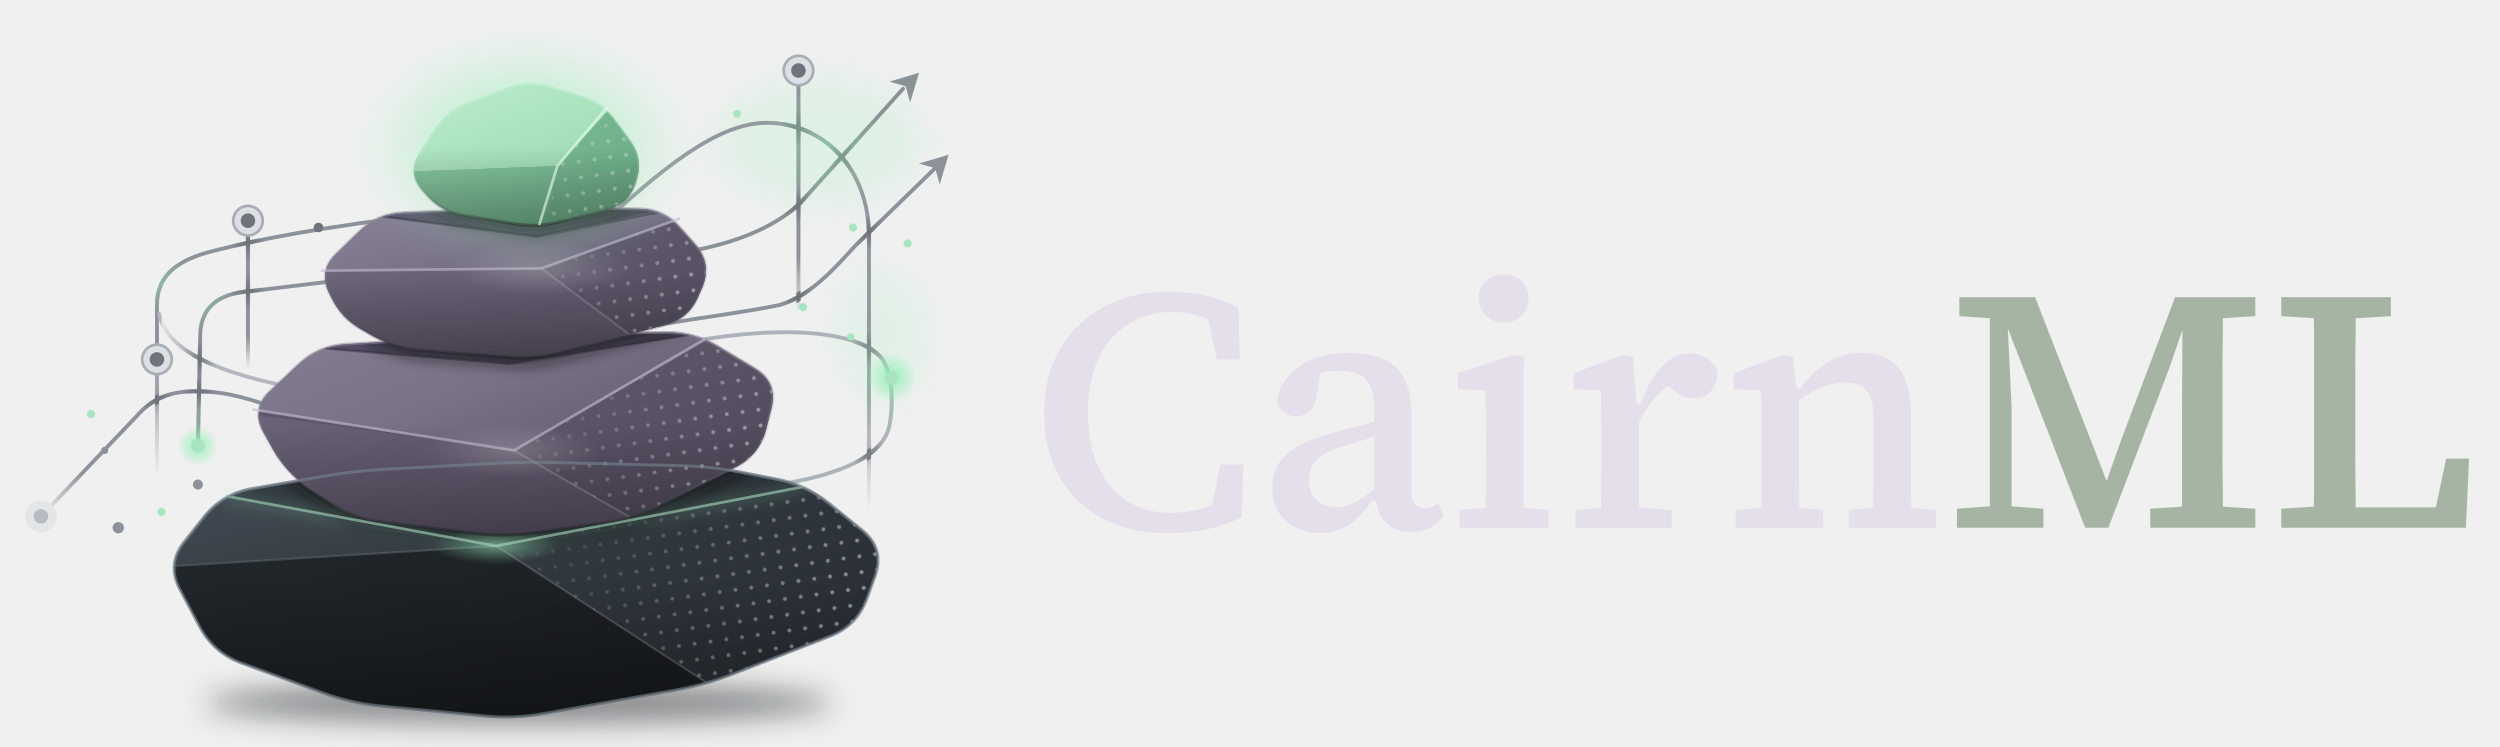
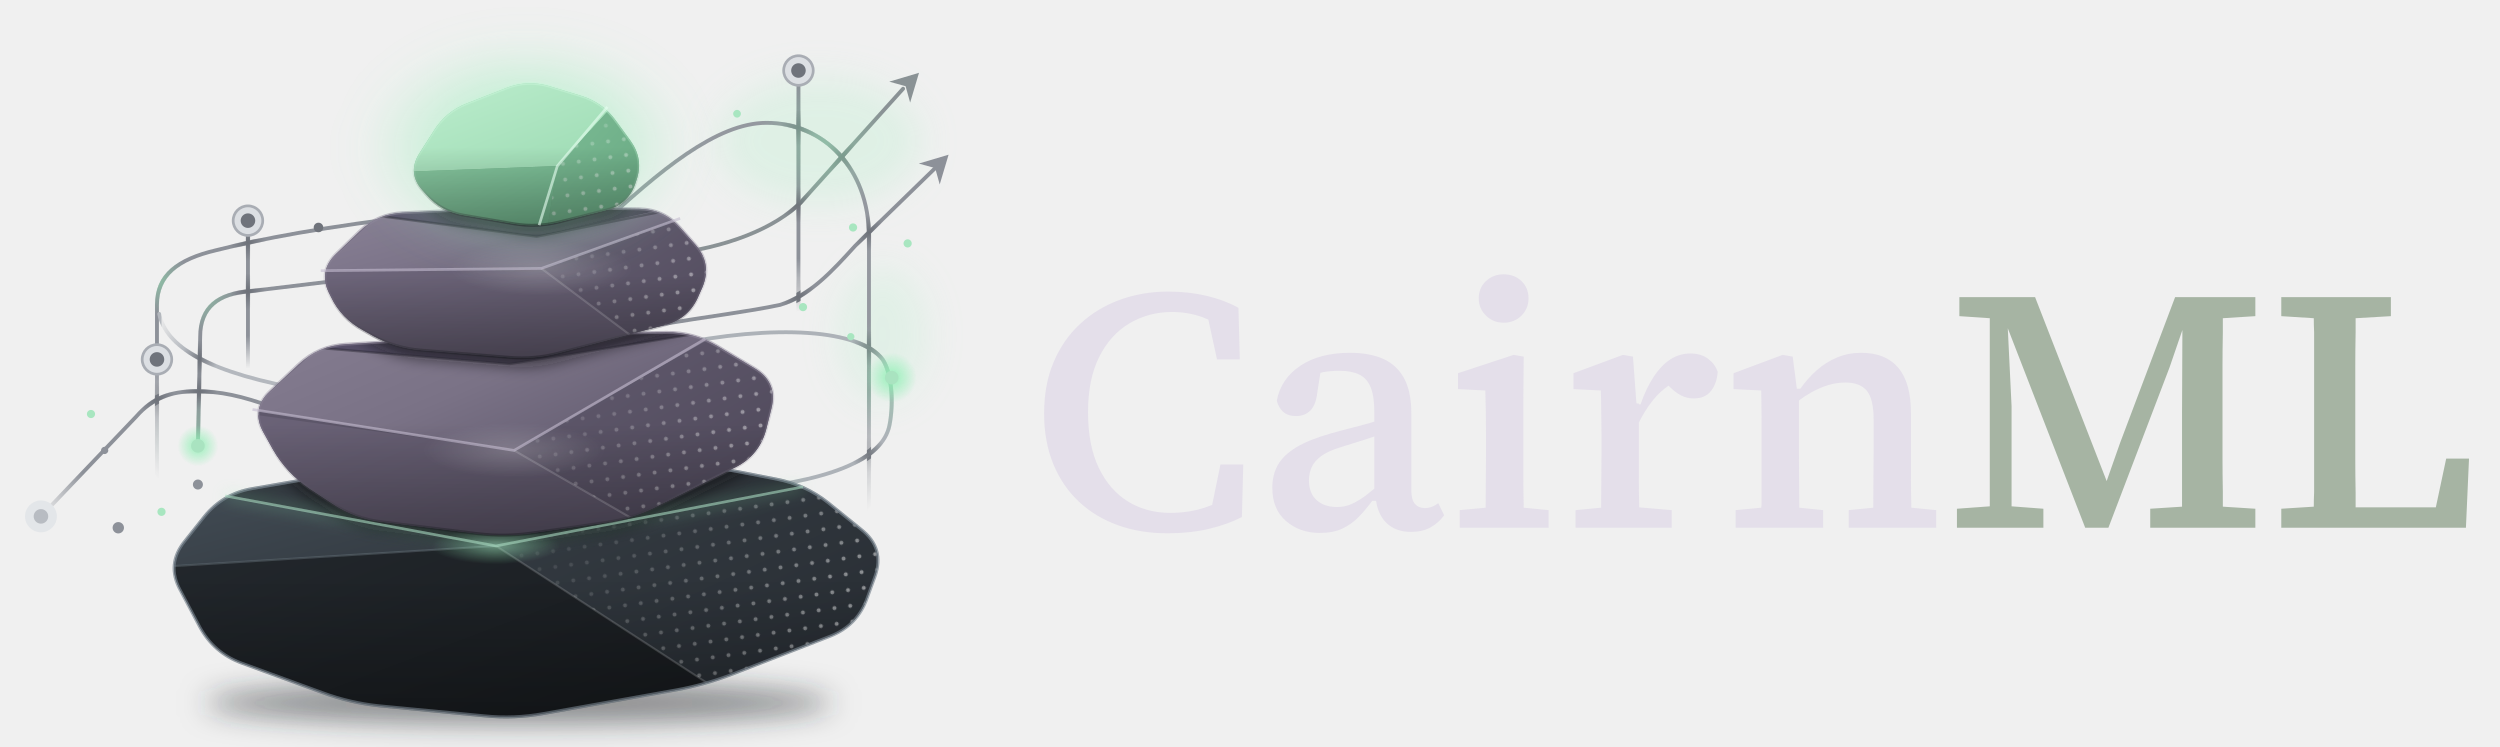
<svg xmlns="http://www.w3.org/2000/svg" xmlns:xlink="http://www.w3.org/1999/xlink" viewBox="40 188 1099 328" width="1099" height="328" role="img" aria-label="CairnML">
  <defs>
    <linearGradient id="bg" x1="0" y1="0" x2="0" y2="1">
      <stop offset="0" stop-color="#f6f8fb" />
      <stop offset="1" stop-color="#eef1f5" />
    </linearGradient>
    <linearGradient id="wordGreen" x1="0" y1="0" x2="0" y2="1">
      <stop offset="0" stop-color="#a9b8a6" />
      <stop offset="1" stop-color="#a6b4a3" />
    </linearGradient>
    <radialGradient id="glow" cx="0.5" cy="0.5" r="0.5">
      <stop offset="0" stop-color="#8ff0b4" stop-opacity="0.75" />
      <stop offset="1" stop-color="#8ff0b4" stop-opacity="0" />
    </radialGradient>
    <radialGradient id="dotGlow" cx="0.5" cy="0.5" r="0.5">
      <stop offset="0" stop-color="#8ff0b4" stop-opacity="0.9" />
      <stop offset="1" stop-color="#8ff0b4" stop-opacity="0" />
    </radialGradient>
    <filter id="blur6" x="-30%" y="-100%" width="160%" height="300%">
      <feGaussianBlur stdDeviation="6" />
    </filter>
    <filter id="blur2" x="-20%" y="-20%" width="140%" height="140%">
      <feGaussianBlur stdDeviation="1.2" />
    </filter>
    <pattern id="dots" width="6" height="6" patternUnits="userSpaceOnUse">
      <circle cx="3" cy="3" r="0.9" fill="#ffffff" fill-opacity="0.45" />
    </pattern>
    <pattern id="dotsGrey" width="8" height="8" patternUnits="userSpaceOnUse">
      <circle cx="4" cy="4" r="1" fill="#9aa0aa" fill-opacity="0.55" />
    </pattern>
    <pattern id="grid" width="7" height="7" patternUnits="userSpaceOnUse">
      <path d="M7,0 H0 V7" fill="none" stroke="#8b9099" stroke-width="0.6" />
    </pattern>
    <linearGradient id="sTop1" x1="0" y1="0" x2="1" y2="0.4">
      <stop offset="0" stop-color="#363d44" />
      <stop offset="1" stop-color="#2a2f35" />
    </linearGradient>
    <linearGradient id="sLeft1" x1="0" y1="0" x2="1" y2="1">
      <stop offset="0" stop-color="#454f58" />
      <stop offset="1" stop-color="#323940" />
    </linearGradient>
    <linearGradient id="sBot1" x1="0" y1="0" x2="1" y2="1">
      <stop offset="0" stop-color="#23282d" />
      <stop offset="1" stop-color="#16191c" />
    </linearGradient>
    <linearGradient id="sRight1" x1="0" y1="0" x2="1" y2="1">
      <stop offset="0" stop-color="#353c43" />
      <stop offset="1" stop-color="#262b31" />
    </linearGradient>
    <linearGradient id="sTop2" x1="0" y1="0" x2="1" y2="0">
      <stop offset="0" stop-color="#57506a" />
      <stop offset="1" stop-color="#474152" />
    </linearGradient>
    <linearGradient id="sSlope2" x1="0" y1="0" x2="1" y2="0.6">
      <stop offset="0" stop-color="#857d91" />
      <stop offset="0.55" stop-color="#7a7286" />
      <stop offset="1" stop-color="#655e72" />
    </linearGradient>
    <linearGradient id="sLeft2" x1="0" y1="0" x2="1" y2="1">
      <stop offset="0" stop-color="#6c6479" />
      <stop offset="1" stop-color="#554e60" />
    </linearGradient>
    <linearGradient id="sRight2" x1="0" y1="0" x2="1" y2="1">
      <stop offset="0" stop-color="#635c70" />
      <stop offset="1" stop-color="#4b4556" />
    </linearGradient>
    <linearGradient id="sTop3" x1="0" y1="0" x2="1" y2="0">
      <stop offset="0" stop-color="#5b546d" />
      <stop offset="1" stop-color="#4a4455" />
    </linearGradient>
    <linearGradient id="sSlope3" x1="0" y1="0" x2="1" y2="0.6">
      <stop offset="0" stop-color="#8a8296" />
      <stop offset="0.55" stop-color="#7d758a" />
      <stop offset="1" stop-color="#696276" />
    </linearGradient>
    <linearGradient id="sLeft3" x1="0" y1="0" x2="1" y2="1">
      <stop offset="0" stop-color="#6f677c" />
      <stop offset="1" stop-color="#585163" />
    </linearGradient>
    <linearGradient id="sRight3" x1="0" y1="0" x2="1" y2="1">
      <stop offset="0" stop-color="#655e72" />
      <stop offset="1" stop-color="#4d4758" />
    </linearGradient>
    <linearGradient id="gTop" x1="0" y1="0" x2="0.8" y2="1">
      <stop offset="0" stop-color="#c4f2d4" />
      <stop offset="1" stop-color="#9fdcb5" />
    </linearGradient>
    <linearGradient id="gLeft" x1="0" y1="0" x2="1" y2="1">
      <stop offset="0" stop-color="#8ccca4" />
      <stop offset="1" stop-color="#6aae86" />
    </linearGradient>
    <linearGradient id="gRight" x1="0" y1="0" x2="1" y2="1">
      <stop offset="0" stop-color="#7dbd96" />
      <stop offset="1" stop-color="#5f9f79" />
    </linearGradient>
    <linearGradient id="underShade" x1="0" y1="0" x2="0" y2="1">
      <stop offset="0.45" stop-color="#000" stop-opacity="0" />
      <stop offset="1" stop-color="#000" stop-opacity="0.28" />
    </linearGradient>
    <radialGradient id="sheen" cx="0.5" cy="0.5" r="0.5">
      <stop offset="0" stop-color="#ffffff" stop-opacity="0.45" />
      <stop offset="1" stop-color="#ffffff" stop-opacity="0" />
    </radialGradient>
    <radialGradient id="greenFlare" cx="0.5" cy="0.5" r="0.5">
      <stop offset="0" stop-color="#b6ffd6" stop-opacity="0.9" />
      <stop offset="1" stop-color="#8ff0b4" stop-opacity="0" />
    </radialGradient>
    <radialGradient id="blob" cx="0.5" cy="0.5" r="0.5">
      <stop offset="0" stop-color="#fff" />
      <stop offset="1" stop-color="#fff" stop-opacity="0" />
    </radialGradient>
    <pattern id="dotsS" width="7" height="7" patternUnits="userSpaceOnUse" patternTransform="rotate(-8)">
      <circle cx="3.5" cy="3.5" r="0.9" fill="#ffffff" fill-opacity="0.55" />
    </pattern>
    <filter id="soft2" x="-20%" y="-50%" width="140%" height="200%">
      <feGaussianBlur stdDeviation="2" />
    </filter>
    <filter id="soft3" x="-50%" y="-50%" width="200%" height="200%">
      <feGaussianBlur stdDeviation="3" />
    </filter>
    <filter id="soft8" x="-50%" y="-50%" width="200%" height="200%">
      <feGaussianBlur stdDeviation="8" />
    </filter>
    <path id="b1" d="M119.2,447.4 Q113.0,436.0 121.2,425.9 L129.8,415.1 Q138.0,405.0 150.8,402.8 L183.2,397.2 Q196.0,395.0 209.0,394.3 L257.0,391.7 Q270.0,391.0 283.0,391.3 L339.0,392.7 Q352.0,393.0 364.8,395.4 L381.2,398.6 Q394.0,401.0 404.2,409.1 L418.8,420.9 Q429.0,429.0 424.7,441.3 L421.3,450.7 Q417.0,463.0 404.9,467.7 L362.1,484.3 Q350.0,489.0 337.2,491.3 L278.8,501.7 Q266.0,504.0 253.1,502.7 L206.9,498.3 Q194.0,497.0 181.8,492.5 L146.2,479.5 Q134.0,475.0 127.8,463.6 Z" />
    <path id="t1" d="M120,370 L430,370 L394,402 L258,428 L138,406 Z" />
    <clipPath id="clip1">
      <use xlink:href="#b1" />
    </clipPath>
    <linearGradient id="dotFade1" gradientUnits="userSpaceOnUse" x1="258" y1="391" x2="419" y2="500">
      <stop offset="0" stop-color="#fff" stop-opacity="0" />
      <stop offset="0.35" stop-color="#fff" stop-opacity="0.25" />
      <stop offset="1" stop-color="#fff" stop-opacity="1" />
    </linearGradient>
    <mask id="dotMask1" maskUnits="userSpaceOnUse" x="0" y="0" width="1195" height="896">
      <rect x="113" y="391" width="316" height="113" fill="url(#dotFade1)" />
    </mask>
    <linearGradient id="rim1" gradientUnits="userSpaceOnUse" x1="0" y1="391" x2="0" y2="504">
      <stop offset="0" stop-color="#56606a" stop-opacity="0.55" />
      <stop offset="0.55" stop-color="#56606a" stop-opacity="0.2" />
      <stop offset="1" stop-color="#14161a" stop-opacity="0.45" />
    </linearGradient>
    <path id="b2" d="M156.0,378.4 Q150.0,368.0 158.8,359.8 L171.2,348.2 Q180.0,340.0 192.0,339.3 L253.0,335.7 Q265.0,335.0 277.0,334.9 L333.0,334.1 Q345.0,334.0 355.3,340.1 L371.7,349.9 Q382.0,356.0 379.1,367.6 L376.9,376.4 Q374.0,388.0 363.3,393.4 L328.7,410.6 Q318.0,416.0 306.1,417.7 L273.9,422.3 Q262.0,424.0 250.1,422.6 L207.9,417.4 Q196.0,416.0 186.0,409.3 L176.0,402.7 Q166.0,396.0 160.0,385.6 Z" />
    <path id="t2" d="M170,316 L360,316 L345,335 L264,348 L180,341 Z" />
    <clipPath id="clip2">
      <use xlink:href="#b2" />
    </clipPath>
    <linearGradient id="dotFade2" gradientUnits="userSpaceOnUse" x1="266" y1="334" x2="372" y2="420">
      <stop offset="0" stop-color="#fff" stop-opacity="0" />
      <stop offset="0.35" stop-color="#fff" stop-opacity="0.25" />
      <stop offset="1" stop-color="#fff" stop-opacity="1" />
    </linearGradient>
    <mask id="dotMask2" maskUnits="userSpaceOnUse" x="0" y="0" width="1195" height="896">
      <rect x="150" y="334" width="232" height="90" fill="url(#dotFade2)" />
    </mask>
    <linearGradient id="rim2" gradientUnits="userSpaceOnUse" x1="0" y1="334" x2="0" y2="424">
      <stop offset="0" stop-color="#8f879b" stop-opacity="0.55" />
      <stop offset="0.55" stop-color="#8f879b" stop-opacity="0.2" />
      <stop offset="1" stop-color="#14161a" stop-opacity="0.45" />
    </linearGradient>
    <path id="b3" d="M184.5,316.5 Q180.0,307.0 187.9,299.4 L198.1,289.6 Q206.0,282.0 217.0,281.5 L261.0,279.5 Q272.0,279.0 283.0,279.2 L321.0,279.8 Q332.0,280.0 339.2,288.3 L345.8,295.7 Q353.0,304.0 348.8,314.2 L347.2,317.8 Q343.0,328.0 332.4,330.8 L285.6,343.2 Q275.0,346.0 264.0,345.1 L225.0,341.9 Q214.0,341.0 204.3,335.8 L199.7,333.2 Q190.0,328.0 185.5,318.5 Z" />
    <path id="t3" d="M200,262 L340,262 L332,280 L276,292 L206,283 Z" />
    <clipPath id="clip3">
      <use xlink:href="#b3" />
    </clipPath>
    <linearGradient id="dotFade3" gradientUnits="userSpaceOnUse" x1="278" y1="279" x2="343" y2="342">
      <stop offset="0" stop-color="#fff" stop-opacity="0" />
      <stop offset="0.35" stop-color="#fff" stop-opacity="0.25" />
      <stop offset="1" stop-color="#fff" stop-opacity="1" />
    </linearGradient>
    <mask id="dotMask3" maskUnits="userSpaceOnUse" x="0" y="0" width="1195" height="896">
      <rect x="180" y="279" width="173" height="67" fill="url(#dotFade3)" />
    </mask>
    <linearGradient id="rim3" gradientUnits="userSpaceOnUse" x1="0" y1="279" x2="0" y2="346">
      <stop offset="0" stop-color="#8f879b" stop-opacity="0.55" />
      <stop offset="0.55" stop-color="#8f879b" stop-opacity="0.2" />
      <stop offset="1" stop-color="#14161a" stop-opacity="0.45" />
    </linearGradient>
    <path id="b4" d="M225.6,271.5 Q219.0,264.0 224.3,255.5 L230.7,245.5 Q236.0,237.0 245.3,233.4 L262.7,226.6 Q272.0,223.0 281.6,225.9 L295.4,230.1 Q305.0,233.0 310.8,241.1 L317.2,249.9 Q323.0,258.0 319.8,267.1 L319.2,268.9 Q316.0,278.0 306.3,280.4 L285.7,285.6 Q276.0,288.0 266.1,286.4 L243.9,282.6 Q234.0,281.0 227.4,273.5 Z" />
    <path id="t4" d="M205,264 L236,237 L272,215 L306,227 L308,236 L285,261 Z" />
    <clipPath id="clip4">
      <use xlink:href="#b4" />
    </clipPath>
    <linearGradient id="dotFade4" gradientUnits="userSpaceOnUse" x1="285" y1="223" x2="313" y2="284">
      <stop offset="0" stop-color="#fff" stop-opacity="0" />
      <stop offset="0.35" stop-color="#fff" stop-opacity="0.25" />
      <stop offset="1" stop-color="#fff" stop-opacity="1" />
    </linearGradient>
    <mask id="dotMask4" maskUnits="userSpaceOnUse" x="0" y="0" width="1195" height="896">
      <rect x="219" y="223" width="104" height="65" fill="url(#dotFade4)" />
    </mask>
    <linearGradient id="rim4" gradientUnits="userSpaceOnUse" x1="0" y1="223" x2="0" y2="288">
      <stop offset="0" stop-color="#c9f5d9" stop-opacity="0.55" />
      <stop offset="0.55" stop-color="#c9f5d9" stop-opacity="0.2" />
      <stop offset="1" stop-color="#14161a" stop-opacity="0.45" />
    </linearGradient>
    <g id="cairnMark">
      <g id="stone1">
        <g clip-path="url(#clip1)">
          <use xlink:href="#b1" fill="url(#sRight1)" />
          <path d="M120,370 L430,370 L394,402 L258,428 L138,406 Z" fill="url(#sTop1)" />
          <path d="M95,438 L125,395 L138,406 L258,428 Z" fill="url(#sLeft1)" />
          <path d="M95,438 L258,428 L352,489 L270,525 L100,505 Z" fill="url(#sBot1)" />
          <path d="M258,428 L394,402 L445,430 L430,490 L352,489 Z" fill="url(#sRight1)" />
          <g mask="url(#dotMask1)">
            <path d="M258,428 L394,402 L445,430 L430,490 L352,489 Z" fill="url(#dotsS)" />
          </g>
          <use xlink:href="#b1" fill="url(#underShade)" />
          <use xlink:href="#b2" transform="translate(0,4)" fill="#0b0c0f" opacity="0.5" filter="url(#soft3)" />
          <path d="M258,428 L352,489" fill="none" stroke="#ffffff" stroke-width="0.9" stroke-opacity="0.16" />
          <path d="M114,437 L258,428" fill="none" stroke="#7d8a92" stroke-width="0.9" stroke-opacity="0.35" />
        </g>
        <use xlink:href="#b1" fill="none" stroke="url(#rim1)" stroke-width="1.3" />
+         <use xlink:href="#b1" fill="none" stroke="#7c8893" stroke-opacity="0.55" stroke-width="1.3" />
        <path d="M139,406 L258,428 L393,402" fill="none" stroke="#8ff0b4" stroke-width="4" opacity="0.2" filter="url(#soft3)" />
        <ellipse cx="258" cy="428" rx="28" ry="8" fill="url(#greenFlare)" opacity="0.5" />
        <path d="M139,406 L258,428 L393,402" fill="none" stroke="#a9d9c0" stroke-width="1.2" stroke-linejoin="round" stroke-opacity="0.6" />
      </g>
      <g id="stone2">
        <g clip-path="url(#clip2)">
          <use xlink:href="#b2" fill="url(#sRight2)" />
          <path d="M170,316 L360,316 L345,335 L264,348 L180,341 Z" fill="url(#sTop2)" />
          <path d="M180,341 L264,348 L345,335 L352,337 L266,386 L150,368 Z" fill="url(#sSlope2)" />
          <path d="M135,368 L266,386 L318,416 L262,446 L150,421 Z" fill="url(#sLeft2)" />
          <path d="M266,386 L352,337 L400,356 L395,411 L318,416 Z" fill="url(#sRight2)" />
          <g mask="url(#dotMask2)">
            <path d="M266,386 L352,337 L400,356 L395,411 L318,416 Z" fill="url(#dotsS)" />
          </g>
          <use xlink:href="#b2" fill="url(#underShade)" />
          <use xlink:href="#b3" transform="translate(0,4)" fill="#0b0c0f" opacity="0.5" filter="url(#soft3)" />
          <ellipse cx="266" cy="386" rx="40" ry="12" fill="url(#sheen)" opacity="0.4" />
          <path d="M181,341 L264,348 L344,335" fill="none" stroke="#2c2834" stroke-width="1.1" stroke-opacity="0.45" />
          <path d="M266,386 L318,416" fill="none" stroke="#ffffff" stroke-width="0.9" stroke-opacity="0.16" />
        </g>
        <use xlink:href="#b2" fill="none" stroke="url(#rim2)" stroke-width="1.3" />
        <path d="M151,368 L266,386 L350,337" fill="none" stroke="#c4bdd0" stroke-width="1.2" stroke-linejoin="round" stroke-opacity="0.6" />
      </g>
      <g id="stone3">
        <g clip-path="url(#clip3)">
          <use xlink:href="#b3" fill="url(#sRight3)" />
          <path d="M200,262 L340,262 L332,280 L276,292 L206,283 Z" fill="url(#sTop3)" />
          <path d="M206,283 L276,292 L332,280 L340,284 L278,306 L180,307 Z" fill="url(#sSlope3)" />
          <path d="M165,307 L278,306 L318,336 L275,362 L185,347 Z" fill="url(#sLeft3)" />
          <path d="M278,306 L340,284 L370,304 L358,347 L318,336 Z" fill="url(#sRight3)" />
          <g mask="url(#dotMask3)">
            <path d="M278,306 L340,284 L370,304 L358,347 L318,336 Z" fill="url(#dotsS)" />
          </g>
          <use xlink:href="#b3" fill="url(#underShade)" />
          <use xlink:href="#b4" transform="translate(0,4)" fill="#0b0c0f" opacity="0.5" filter="url(#soft3)" />
          <ellipse cx="278" cy="306" rx="40" ry="12" fill="url(#sheen)" opacity="0.4" />
          <path d="M207,283 L276,292 L331,281" fill="none" stroke="#2c2834" stroke-width="1.1" stroke-opacity="0.45" />
          <path d="M278,306 L318,336" fill="none" stroke="#ffffff" stroke-width="0.9" stroke-opacity="0.16" />
        </g>
        <use xlink:href="#b3" fill="none" stroke="url(#rim3)" stroke-width="1.3" />
        <path d="M181,307 L278,306 L339,284" fill="none" stroke="#c4bdd0" stroke-width="1.2" stroke-linejoin="round" stroke-opacity="0.6" />
      </g>
      <ellipse cx="271" cy="253" rx="75" ry="50" fill="url(#glow)" filter="url(#soft8)" />
      <g id="stone4">
        <g clip-path="url(#clip4)">
          <use xlink:href="#b4" fill="url(#gRight)" />
          <path d="M205,264 L236,237 L272,215 L306,227 L308,236 L285,261 Z" fill="url(#gTop)" />
          <path d="M205,264 L285,261 L278,305 L215,300 Z" fill="url(#gLeft)" />
          <path d="M285,261 L308,236 L338,260 L322,305 L278,305 Z" fill="url(#gRight)" />
          <g mask="url(#dotMask4)">
            <path d="M285,261 L308,236 L338,260 L322,305 L278,305 Z" fill="url(#dotsS)" />
          </g>
          <use xlink:href="#b4" fill="url(#underShade)" />
        </g>
        <use xlink:href="#b4" fill="none" stroke="url(#rim4)" stroke-width="1.3" />
        <path d="M307,235 L285,261 L277,287" fill="none" stroke="#e8fff1" stroke-width="1.2" stroke-linejoin="round" stroke-opacity="0.6" />
      </g>
    </g>
    <linearGradient id="lf0" gradientUnits="userSpaceOnUse" x1="58.0" y1="415.0" x2="160.0" y2="367.0">
      <stop offset="0" stop-color="#fff" stop-opacity="0" />
      <stop offset="0.22" stop-color="#fff" />
      <stop offset="0.78" stop-color="#fff" />
      <stop offset="1" stop-color="#fff" stop-opacity="1" />
    </linearGradient>
    <linearGradient id="lf1" gradientUnits="userSpaceOnUse" x1="109.0" y1="398.0" x2="230.0" y2="282.0">
      <stop offset="0" stop-color="#fff" stop-opacity="0" />
      <stop offset="0.22" stop-color="#fff" />
      <stop offset="0.78" stop-color="#fff" />
      <stop offset="1" stop-color="#fff" stop-opacity="1" />
    </linearGradient>
    <linearGradient id="lf2" gradientUnits="userSpaceOnUse" x1="110.0" y1="326.0" x2="178.0" y2="360.0">
      <stop offset="0" stop-color="#fff" stop-opacity="0" />
      <stop offset="0.22" stop-color="#fff" />
      <stop offset="0.78" stop-color="#fff" />
      <stop offset="1" stop-color="#fff" stop-opacity="1" />
    </linearGradient>
    <linearGradient id="lf3" gradientUnits="userSpaceOnUse" x1="127.0" y1="384.0" x2="208.0" y2="309.0">
      <stop offset="0" stop-color="#fff" stop-opacity="1" />
      <stop offset="0.22" stop-color="#fff" />
      <stop offset="0.78" stop-color="#fff" />
      <stop offset="1" stop-color="#fff" stop-opacity="1" />
    </linearGradient>
    <linearGradient id="lf4" gradientUnits="userSpaceOnUse" x1="149.0" y1="285.0" x2="149.0" y2="350.0">
      <stop offset="0" stop-color="#fff" stop-opacity="1" />
      <stop offset="0.22" stop-color="#fff" />
      <stop offset="0.78" stop-color="#fff" />
      <stop offset="1" stop-color="#fff" stop-opacity="0" />
    </linearGradient>
    <linearGradient id="lf5" gradientUnits="userSpaceOnUse" x1="303.0" y1="288.0" x2="422.0" y2="412.0">
      <stop offset="0" stop-color="#fff" stop-opacity="1" />
      <stop offset="0.22" stop-color="#fff" />
      <stop offset="0.78" stop-color="#fff" />
      <stop offset="1" stop-color="#fff" stop-opacity="0" />
    </linearGradient>
    <linearGradient id="lf6" gradientUnits="userSpaceOnUse" x1="332.0" y1="300.0" x2="437.0" y2="227.0">
      <stop offset="0" stop-color="#fff" stop-opacity="1" />
      <stop offset="0.22" stop-color="#fff" />
      <stop offset="0.78" stop-color="#fff" />
      <stop offset="1" stop-color="#fff" stop-opacity="1" />
    </linearGradient>
    <linearGradient id="lf7" gradientUnits="userSpaceOnUse" x1="328.0" y1="331.0" x2="451.0" y2="262.0">
      <stop offset="0" stop-color="#fff" stop-opacity="1" />
      <stop offset="0.22" stop-color="#fff" />
      <stop offset="0.78" stop-color="#fff" />
      <stop offset="1" stop-color="#fff" stop-opacity="1" />
    </linearGradient>
    <linearGradient id="lf8" gradientUnits="userSpaceOnUse" x1="391.0" y1="219.0" x2="391.0" y2="325.0">
      <stop offset="0" stop-color="#fff" stop-opacity="1" />
      <stop offset="0.22" stop-color="#fff" />
      <stop offset="0.78" stop-color="#fff" />
      <stop offset="1" stop-color="#fff" stop-opacity="0" />
    </linearGradient>
    <linearGradient id="lf9" gradientUnits="userSpaceOnUse" x1="334.0" y1="340.0" x2="358.0" y2="404.0">
      <stop offset="0" stop-color="#fff" stop-opacity="1" />
      <stop offset="0.22" stop-color="#fff" />
      <stop offset="0.78" stop-color="#fff" />
      <stop offset="1" stop-color="#fff" stop-opacity="1" />
    </linearGradient>
    <mask id="lineFade" maskUnits="userSpaceOnUse" x="0" y="0" width="1195" height="896">
      <path d="M58,415 L100,371 C107,363 115,360 126,360 C137,360 146,362 160,367" fill="none" stroke="url(#lf0)" stroke-width="4" stroke-linecap="round" />
      <path d="M109,398 L109,322 C109,309 118,302 135,298 C155,293 180,288 230,282" fill="none" stroke="url(#lf1)" stroke-width="4" stroke-linecap="round" />
      <path d="M110,326 C113,340 130,352 178,360" fill="none" stroke="url(#lf2)" stroke-width="4" stroke-linecap="round" />
      <path d="M127,384 L128,336 C128,323 136,317 150,316 L208,309" fill="none" stroke="url(#lf3)" stroke-width="4" stroke-linecap="round" />
      <path d="M149,285 L149,350" fill="none" stroke="url(#lf4)" stroke-width="4" stroke-linecap="round" />
      <path d="M303,288 C330,263 355,242 377,242 C402,242 422,262 422,292 L422,412" fill="none" stroke="url(#lf5)" stroke-width="4" stroke-linecap="round" />
      <path d="M332,300 C360,297 381,288 392,277 L437,227" fill="none" stroke="url(#lf6)" stroke-width="4" stroke-linecap="round" />
      <path d="M328,331 C352,327 369,325 383,322 C396,318 406,307 416,296 L451,262" fill="none" stroke="url(#lf7)" stroke-width="4" stroke-linecap="round" />
      <path d="M391,219 L391,325" fill="none" stroke="url(#lf8)" stroke-width="4" stroke-linecap="round" />
      <path d="M334,340 C382,330 418,333 428,346 C432,352 433,365 431,375 C428,390 405,400 358,404" fill="none" stroke="url(#lf9)" stroke-width="4" stroke-linecap="round" />
    </mask>
    <mask id="crossMask" maskUnits="userSpaceOnUse" x="0" y="0" width="1195" height="896">
      <circle cx="109.0" cy="363.7" r="8" fill="url(#blob)" />
      <circle cx="127.5" cy="360.0" r="8" fill="url(#blob)" />
      <circle cx="149.0" cy="294.7" r="8" fill="url(#blob)" />
      <circle cx="127.8" cy="345.6" r="8" fill="url(#blob)" />
      <circle cx="149.0" cy="316.1" r="8" fill="url(#blob)" />
      <circle cx="410.0" cy="257.0" r="8" fill="url(#blob)" />
      <circle cx="422.0" cy="290.2" r="8" fill="url(#blob)" />
      <circle cx="391.0" cy="244.2" r="8" fill="url(#blob)" />
      <circle cx="422.0" cy="341.0" r="8" fill="url(#blob)" />
      <circle cx="422.0" cy="387.7" r="8" fill="url(#blob)" />
      <circle cx="391.0" cy="278.0" r="8" fill="url(#blob)" />
      <circle cx="391.0" cy="318.5" r="8" fill="url(#blob)" />
    </mask>
    <mask id="greenMask" maskUnits="userSpaceOnUse" x="0" y="0" width="1195" height="896">
      <circle cx="127" cy="384" r="22" fill="url(#blob)" />
      <circle cx="432" cy="354" r="26" fill="url(#blob)" />
      <circle cx="402" cy="252" r="30" fill="url(#blob)" />
      <circle cx="128" cy="318" r="16" fill="url(#blob)" />
      <circle cx="110" cy="312" r="14" fill="url(#blob)" />
    </mask>
  </defs>
  <g id="hero-symbol">
    <ellipse id="ground-shadow" cx="268" cy="497" rx="138" ry="9" fill="#1b2026" opacity="0.5" filter="url(#blur6)" />
    <ellipse cx="400" cy="250" rx="45" ry="28" fill="#8ff0b4" opacity="0.18" filter="url(#soft8)" />
    <ellipse cx="428" cy="335" rx="20" ry="30" fill="#8ff0b4" opacity="0.15" filter="url(#soft8)" />
    <g id="data-lines" mask="url(#lineFade)" fill="none" stroke-width="1.7" stroke-linecap="round" stroke-linejoin="round">
      <g id="lines-base">
        <path id="line-left-low" d="M58,415 L100,371 C107,363 115,360 126,360 C137,360 146,362 160,367" stroke="#8d9199" />
        <path id="line-left-loop" d="M109,398 L109,322 C109,309 118,302 135,298 C155,293 180,288 230,282" stroke="#8d9199" />
        <path id="line-left-faint" d="M110,326 C113,340 130,352 178,360" stroke="#b4b8be" />
        <path id="line-left-green" d="M127,384 L128,336 C128,323 136,317 150,316 L208,309" stroke="#8d9199" />
        <path id="line-left-stem" d="M149,285 L149,350" stroke="#8d9199" />
        <path id="line-right-loop" d="M303,288 C330,263 355,242 377,242 C402,242 422,262 422,292 L422,412" stroke="#94989f" />
        <path id="line-right-arrow1" d="M332,300 C360,297 381,288 392,277 L437,227" stroke="#8a9295" />
        <path id="line-right-arrow2" d="M328,331 C352,327 369,325 383,322 C396,318 406,307 416,296 L451,262" stroke="#8d9199" />
        <path id="line-right-stem" d="M391,219 L391,325" stroke="#8d9199" />
        <path id="line-right-green" d="M334,340 C382,330 418,333 428,346 C432,352 433,365 431,375 C428,390 405,400 358,404" stroke="#adb2b8" />
      </g>
      <g id="lines-cross-shade" mask="url(#crossMask)" stroke="#62666e" stroke-width="1.9" opacity="0.75">
        <path d="M58,415 L100,371 C107,363 115,360 126,360 C137,360 146,362 160,367" />
        <path d="M109,398 L109,322 C109,309 118,302 135,298 C155,293 180,288 230,282" />
        <path d="M110,326 C113,340 130,352 178,360" />
        <path d="M127,384 L128,336 C128,323 136,317 150,316 L208,309" />
        <path d="M149,285 L149,350" />
        <path d="M303,288 C330,263 355,242 377,242 C402,242 422,262 422,292 L422,412" />
        <path d="M332,300 C360,297 381,288 392,277 L437,227" />
        <path d="M328,331 C352,327 369,325 383,322 C396,318 406,307 416,296 L451,262" />
        <path d="M391,219 L391,325" />
        <path d="M334,340 C382,330 418,333 428,346 C432,352 433,365 431,375 C428,390 405,400 358,404" />
      </g>
      <g id="lines-green-tint" mask="url(#greenMask)" stroke="#8fd6ac" stroke-width="1.8" opacity="0.6">
        <path d="M58,415 L100,371 C107,363 115,360 126,360 C137,360 146,362 160,367" />
        <path d="M109,398 L109,322 C109,309 118,302 135,298 C155,293 180,288 230,282" />
        <path d="M110,326 C113,340 130,352 178,360" />
        <path d="M127,384 L128,336 C128,323 136,317 150,316 L208,309" />
        <path d="M149,285 L149,350" />
        <path d="M303,288 C330,263 355,242 377,242 C402,242 422,262 422,292 L422,412" />
        <path d="M332,300 C360,297 381,288 392,277 L437,227" />
        <path d="M328,331 C352,327 369,325 383,322 C396,318 406,307 416,296 L451,262" />
        <path d="M391,219 L391,325" />
        <path d="M334,340 C382,330 418,333 428,346 C432,352 433,365 431,375 C428,390 405,400 358,404" />
      </g>
    </g>
    <path d="M444.0,220.0 L440.1,233.1 L438.1,225.9 L430.9,223.9 Z" fill="#8a9295" />
    <path d="M457.0,256.0 L453.1,269.1 L451.1,261.9 L443.9,259.9 Z" fill="#8d9199" />
    <g id="line-nodes">
      <circle cx="58" cy="415" r="7" fill="#e3e6e9" />
      <circle cx="58" cy="415" r="3.2" fill="#b8bcc2" />
      <circle cx="109" cy="346" r="6.5" fill="#dcdfe3" />
      <circle cx="109" cy="346" r="6.5" fill="none" stroke="#a9adb4" stroke-width="1.2" />
      <circle cx="109" cy="346" r="3.2" fill="#6f737b" />
      <circle cx="149" cy="285" r="6.5" fill="#dcdfe3" />
      <circle cx="149" cy="285" r="6.5" fill="none" stroke="#a9adb4" stroke-width="1.2" />
      <circle cx="149" cy="285" r="3.2" fill="#6f737b" />
      <circle cx="391" cy="219" r="6.5" fill="#dcdfe3" />
      <circle cx="391" cy="219" r="6.5" fill="none" stroke="#a9adb4" stroke-width="1.2" />
      <circle cx="391" cy="219" r="3.2" fill="#6f737b" />
      <circle cx="127" cy="384" r="9" fill="url(#dotGlow)" />
      <circle cx="127" cy="384" r="3" fill="#a9e3c0" />
      <circle cx="432" cy="354" r="11" fill="url(#dotGlow)" />
      <circle cx="432" cy="354" r="3" fill="#a9e3c0" />
      <circle cx="80" cy="370" r="1.8" fill="#a8e6c0" />
      <circle cx="127" cy="401" r="2.2" fill="#8d9199" />
      <circle cx="111" cy="413" r="1.8" fill="#a8e6c0" />
      <circle cx="92" cy="420" r="2.5" fill="#8d9199" />
      <circle cx="86" cy="386" r="1.6" fill="#8d9199" />
      <circle cx="180" cy="288" r="2.1" fill="#6f737b" />
      <circle cx="364" cy="238" r="1.7" fill="#a8e6c0" />
      <circle cx="415" cy="288" r="1.8" fill="#a8e6c0" />
      <circle cx="439" cy="295" r="1.8" fill="#a8e6c0" />
      <circle cx="393" cy="323" r="1.8" fill="#a8e6c0" />
      <circle cx="414" cy="336" r="1.6" fill="#a8e6c0" />
    </g>
    <use xlink:href="#cairnMark" />
  </g>
-   <use id="dark-rim" xlink:href="#b1" fill="none" stroke="#7c8893" stroke-opacity="0.55" stroke-width="1.3" />
  <g id="wordmark">
    <path id="wordmark-cairn" fill="#E4DFEA" d="M552.95 422.43Q541.25 422.43 531.37 418.86Q521.49 415.29 514.27 408.52Q507.05 401.76 503.02 391.96Q498.99 382.15 498.99 369.69Q498.99 357.07 503.17 347.19Q507.35 337.31 514.8 330.4Q522.25 323.48 532.2 319.83Q542.16 316.18 553.56 316.18Q562.68 316.18 570.58 318.08Q578.49 319.98 584.42 323.33L585.02 345.98H574.99L571.19 328.5Q569.82 327.89 568.61 327.43Q562.22 325.15 555.23 325.15Q545.05 325.15 536.61 330.09Q528.18 335.03 523.24 344.84Q518.3 354.64 518.3 369.23Q518.3 383.82 523.01 393.63Q527.72 403.43 535.85 408.45Q543.98 413.46 554.47 413.46Q562.53 413.46 569.52 411.18Q571.19 410.58 572.86 409.97L576.51 392.18H586.54L585.94 415.29Q580.16 418.33 571.88 420.38Q563.59 422.43 552.95 422.43Z M620.14 422.28Q611.47 422.28 605.39 417.11Q599.31 411.94 599.31 402.37Q599.31 396.74 601.74 392.41Q604.18 388.08 609.8 384.66Q615.42 381.24 625.15 378.5Q629.41 377.29 633.66 376.22Q637.92 375.16 642.18 373.94Q643.09 373.64 644.15 373.34V369.08Q644.15 362.24 642.56 358.29Q640.96 354.34 637.54 352.66Q634.12 350.99 628.8 350.99Q625.15 350.99 621.66 351.6Q621.05 351.75 620.44 351.9L619.07 360.72Q618.46 366.04 616.03 368.47Q613.6 370.9 609.8 370.9Q606 370.9 603.95 368.93Q601.9 366.95 601.29 364.06Q603.11 354.49 611.62 348.79Q620.14 343.09 633.51 343.09Q642.02 343.09 648.03 345.75Q654.03 348.41 657.22 354.26Q660.42 360.11 660.42 369.84V403.58Q660.42 407.69 662.01 409.51Q663.61 411.34 666.34 411.34Q668.17 411.34 669.61 410.73Q671.06 410.12 672.27 409.21L674.86 414.53Q672.42 417.87 668.85 419.85Q665.28 421.82 660.26 421.82Q653.27 421.82 649.17 417.57Q645.82 414.07 644.91 408.14H643.24Q640.35 412.1 637.24 415.29Q634.12 418.48 630.09 420.38Q626.06 422.28 620.14 422.28ZM644.15 379.87Q642.02 380.63 640.05 381.24Q634.73 382.91 629.41 384.58Q623.78 386.26 620.74 388.54Q617.7 390.82 616.56 393.48Q615.42 396.14 615.42 399.18Q615.42 404.8 618.77 407.84Q622.11 410.88 627.74 410.88Q631.23 410.88 634.12 409.59Q637.01 408.3 640.35 405.86Q642.02 404.5 644.15 402.82Z M681.7 420V412.25L693.1 411.18Q693.1 410.58 693.1 409.82Q693.1 404.19 693.17 398.26Q693.25 392.34 693.25 387.32V379.42Q693.25 373.79 693.17 369.16Q693.1 364.52 692.94 359.66L680.94 359.05V352.06L705.41 344L709.82 344.76L709.66 363.91V398.26Q709.66 404.19 709.82 409.82Q709.82 410.58 709.82 411.18L720.76 412.25V420ZM701 329.86Q696.44 329.86 693.25 326.75Q690.06 323.63 690.06 319.22Q690.06 314.51 693.25 311.55Q696.44 308.58 701 308.58Q705.71 308.58 708.83 311.55Q711.94 314.51 711.94 319.22Q711.94 323.63 708.83 326.75Q705.71 329.86 701 329.86Z M732.62 420V412.25L743.86 411.18Q743.86 410.58 743.86 409.82Q743.86 404.19 743.94 398.26Q744.02 392.34 744.02 387.32V379.26Q744.02 375.31 743.94 372.12Q743.86 368.93 743.86 365.89Q743.86 362.85 743.71 359.66L731.7 359.05V352.06L753.44 344L757.85 344.76L759.37 365.28L760.43 365.43V365.74H761.19Q763.62 358.74 766.89 353.73Q770.16 348.71 774.19 346.05Q778.22 343.39 783.08 343.39Q787.79 343.39 790.91 345.75Q794.02 348.1 795.09 351.45Q794.78 356.46 792.2 359.81Q789.62 363.15 784.6 363.15Q781.41 363.15 778.9 361.78Q776.39 360.42 774.26 358.29L773.5 357.53Q769.55 360.26 766.66 363.91Q763.02 368.47 760.43 373.79V398.26Q760.43 404.19 760.58 409.82Q760.58 410.42 760.58 411.03L774.87 412.25V420Z M802.99 420V412.25L814.24 411.18Q814.24 410.58 814.39 409.82Q814.39 404.19 814.39 398.26V372.12Q814.39 368.93 814.32 365.89Q814.24 362.85 814.24 359.66L802.08 359.05V352.06L823.66 344L828.07 344.76L829.9 358.9H831.42Q834.61 354.34 838.64 350.76Q842.66 347.19 847.6 345.14Q852.54 343.09 858.17 343.09Q868.96 343.09 874.51 349.7Q880.06 356.31 880.06 369.69V398.26Q880.06 404.19 880.21 409.82Q880.21 410.58 880.21 411.18L891.15 412.25V420H852.7V412.25L863.49 411.18Q863.49 410.58 863.49 409.82Q863.49 404.19 863.56 398.34Q863.64 392.49 863.64 387.32V372.42Q863.64 363.46 860.68 359.81Q857.71 356.16 851.18 356.16Q847.38 356.16 843.65 357.3Q839.93 358.44 836.13 360.57Q833.39 362.09 830.81 364.06V387.32Q830.81 392.34 830.88 398.26Q830.96 404.19 830.96 409.82Q830.96 410.58 830.96 411.18L841.45 412.25V420Z" />
    <path id="wordmark-ml" fill="#A6B4A3" d="M900.27 420V411.64L914.71 410.58V327.89L901.34 326.98V318.62H934.62L966.09 399.48L972.02 382.61L996.18 318.62H1031.45V326.98L1017.16 327.89Q1017.16 330.93 1017.16 334.12Q1017.01 341.87 1017.01 349.62V388.69Q1017.01 396.59 1017.16 404.34Q1017.16 407.54 1017.16 410.73L1031.45 411.64V420H985.24V411.64L999.22 410.73Q999.22 407.08 999.22 403.43V370.45L999.38 333.06L993.75 349.47L966.85 420H956.66L922.62 332.3L924.29 366.65V410.58L938.27 411.64V420Z M1042.85 420V411.64L1057.14 410.73Q1057.14 407.54 1057.29 404.34Q1057.29 396.59 1057.29 388.84V349.62Q1057.29 341.87 1057.29 334.12Q1057.14 330.93 1057.14 327.89L1042.85 326.98V318.62H1091.03V326.98L1075.53 327.89Q1075.53 331.08 1075.53 334.12Q1075.38 342.02 1075.38 349.78V389.14Q1075.38 396.74 1075.53 404.5Q1075.53 407.69 1075.53 411.03H1110.79L1115.35 389.6H1125.38L1124.02 420Z" />
  </g>
</svg>
